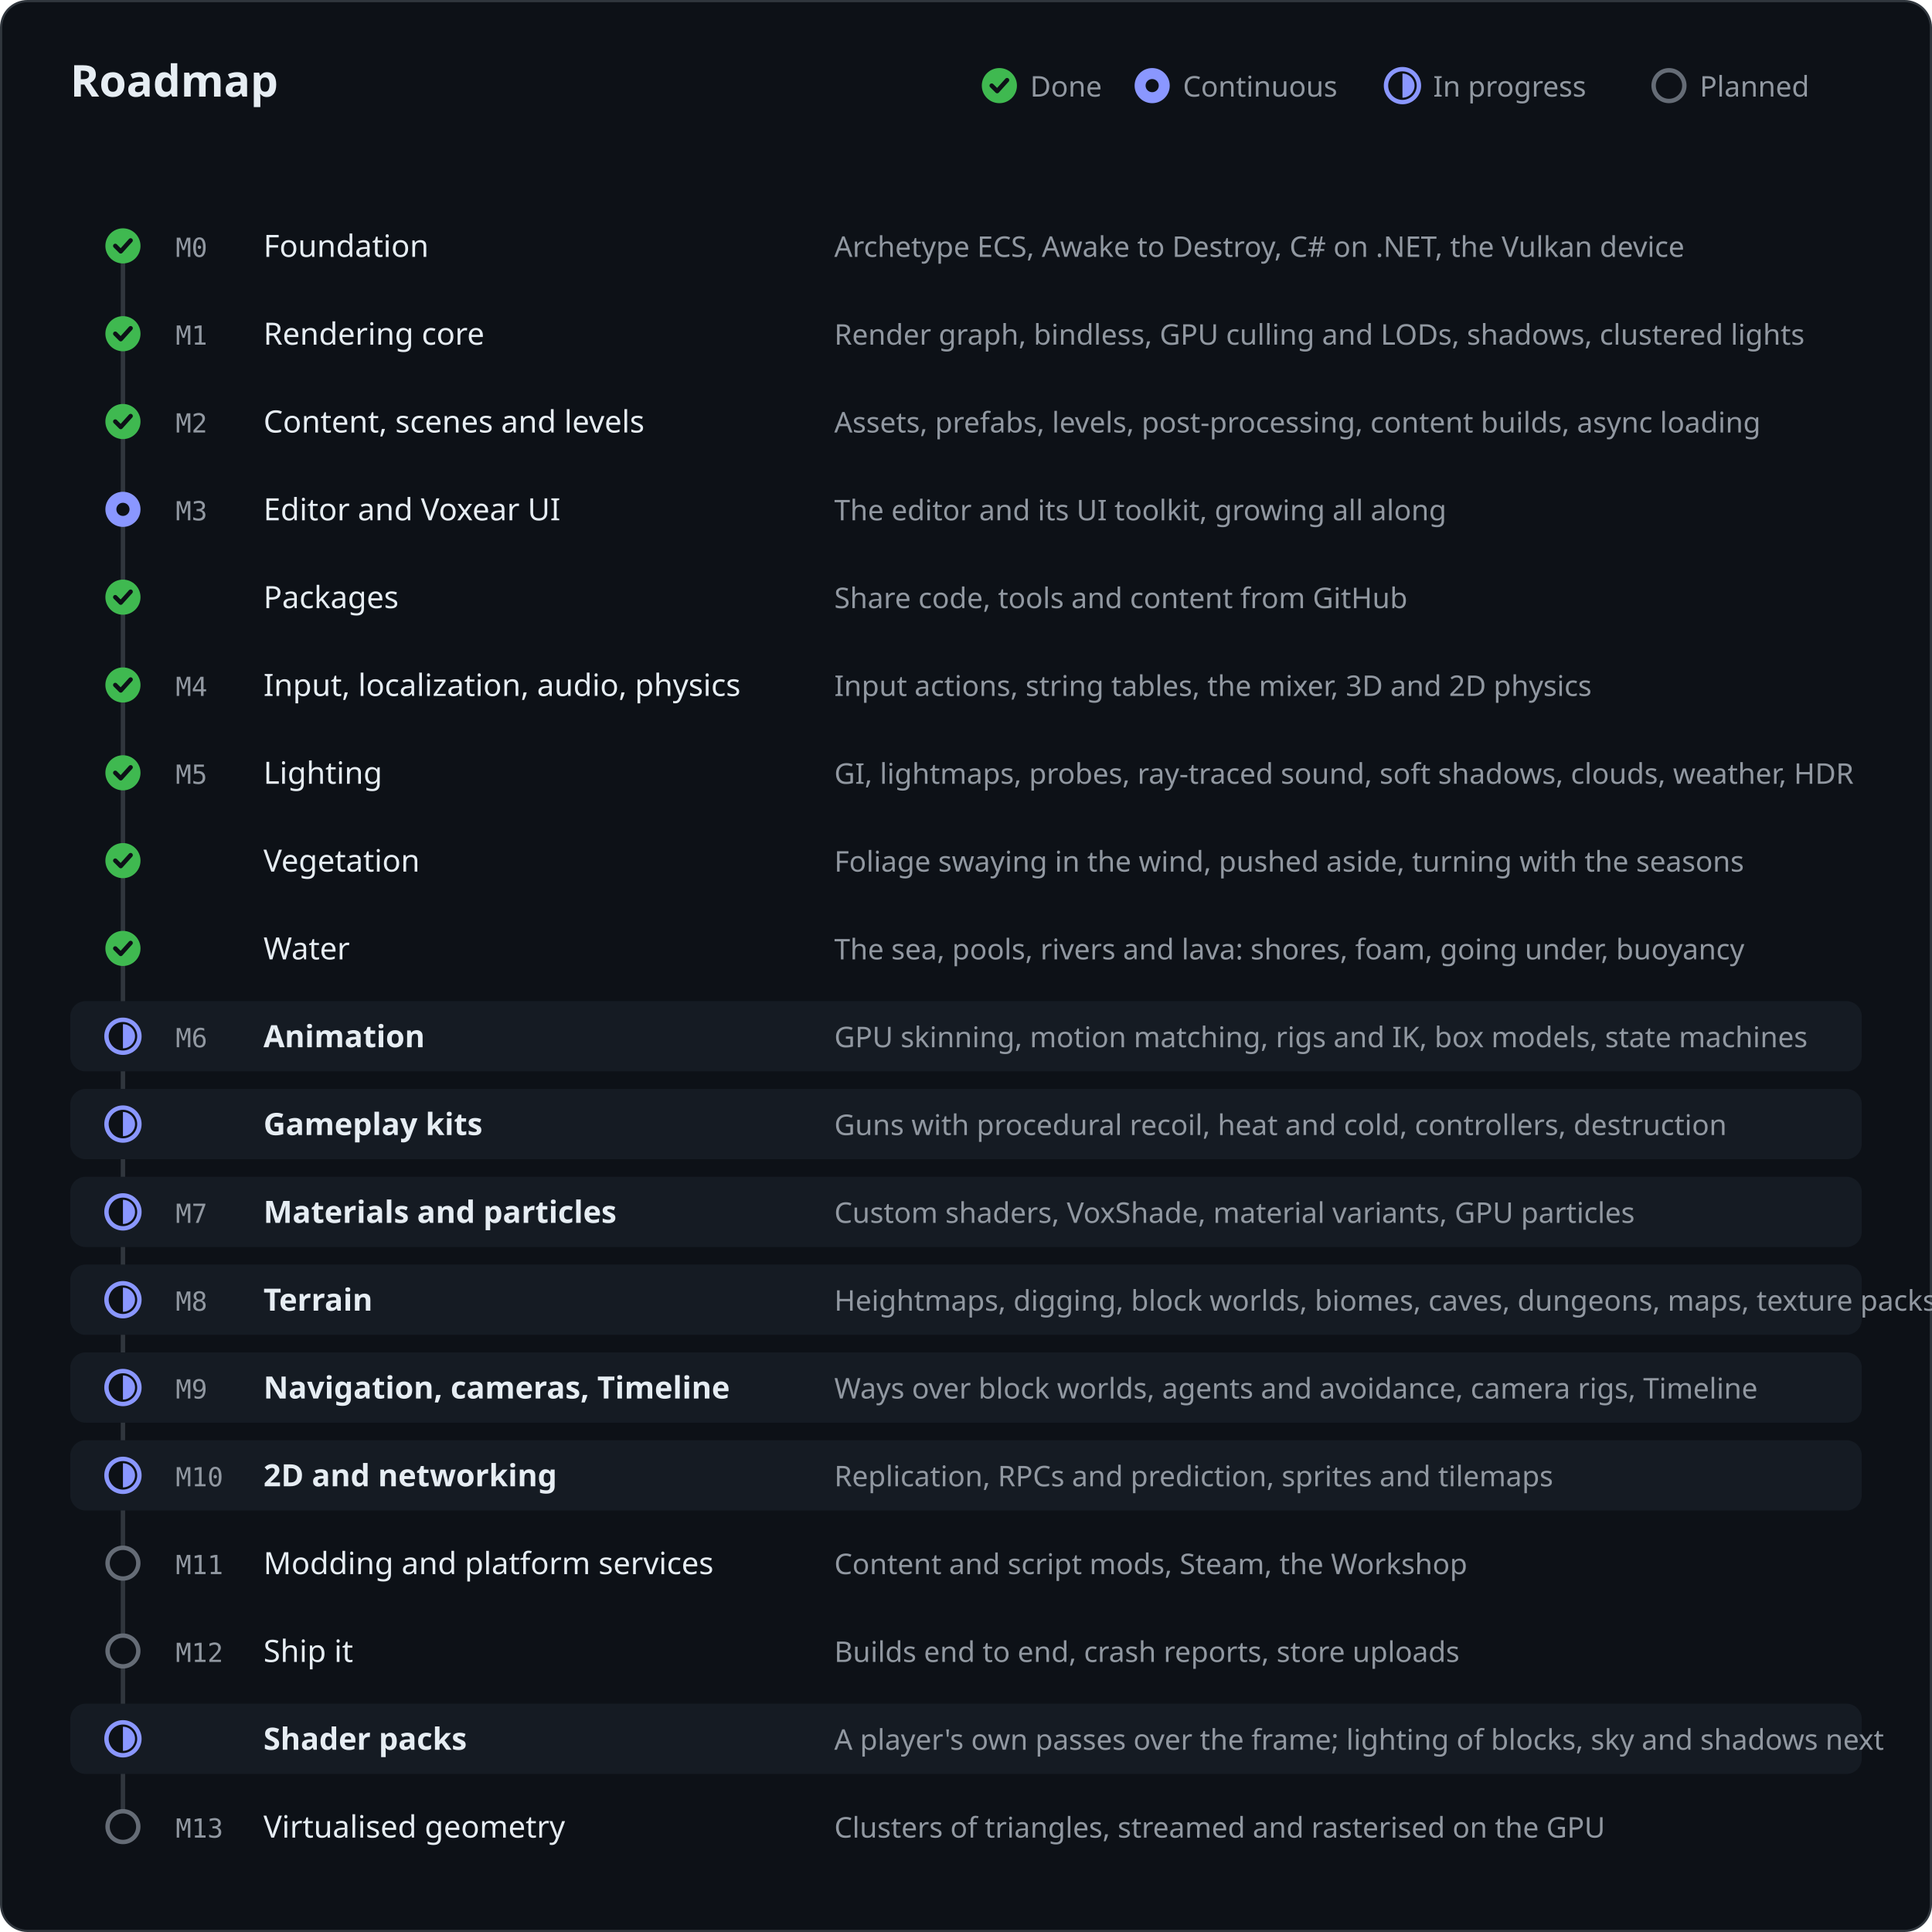
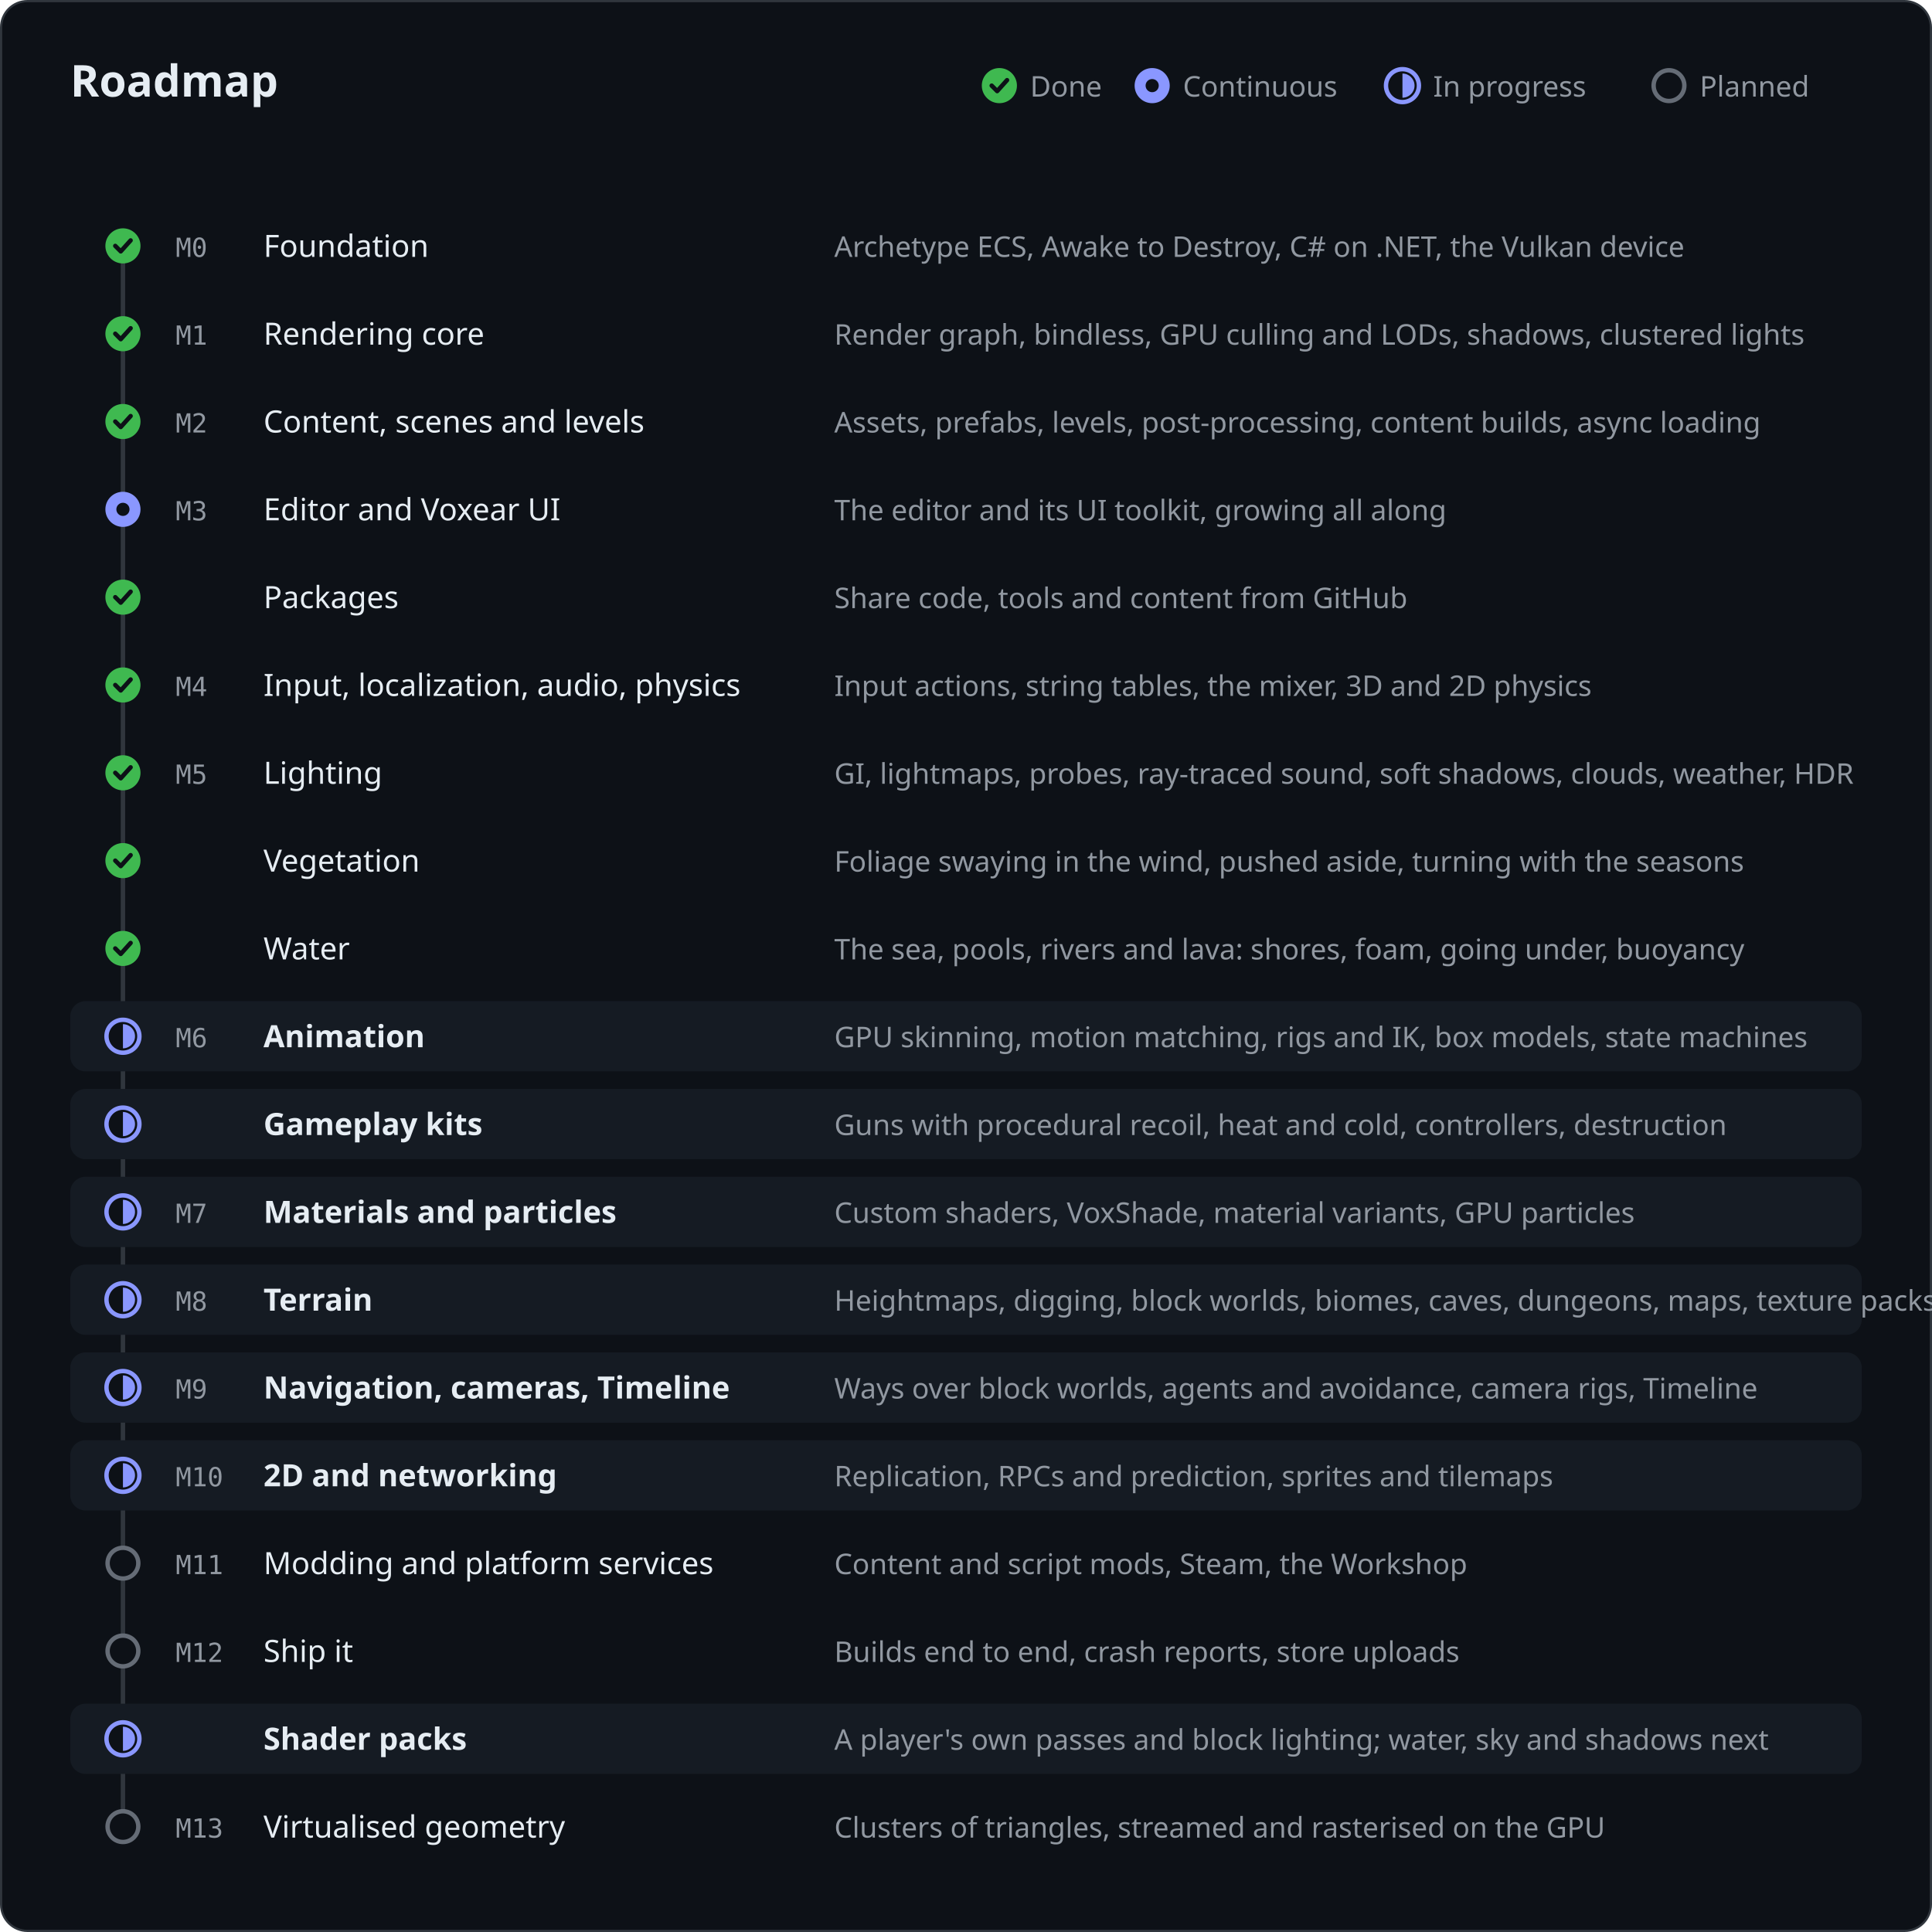
<svg xmlns="http://www.w3.org/2000/svg" width="880" height="880" viewBox="0 0 880 880" role="img" aria-label="Voxear roadmap">
  <rect x="0.5" y="0.5" width="879" height="879" rx="12" fill="#0d1117" stroke="#30363d" />
  <text x="32" y="44" font-family="-apple-system, BlinkMacSystemFont, 'Segoe UI', 'Noto Sans', Helvetica, Arial, sans-serif" font-size="20" font-weight="600" fill="#e6edf3">Roadmap</text>
  <circle cx="760.2" cy="39" r="7" fill="#0d1117" stroke="#656c76" stroke-width="2" />
  <text x="774.2" y="44" font-family="-apple-system, BlinkMacSystemFont, 'Segoe UI', 'Noto Sans', Helvetica, Arial, sans-serif" font-size="13" fill="#9198a1">Planned</text>
  <circle cx="638.8" cy="39" r="7.5" fill="#0d1117" stroke="#8a97ff" stroke-width="2" />
  <path d="M638.8 33.5 a5.5 5.5 0 0 1 0 11 z" fill="#8a97ff" />
  <text x="652.8" y="44" font-family="-apple-system, BlinkMacSystemFont, 'Segoe UI', 'Noto Sans', Helvetica, Arial, sans-serif" font-size="13" fill="#9198a1">In progress</text>
  <circle cx="524.8" cy="39" r="8" fill="#8a97ff" />
  <circle cx="524.8" cy="39" r="3" fill="#0d1117" />
  <text x="538.8" y="44" font-family="-apple-system, BlinkMacSystemFont, 'Segoe UI', 'Noto Sans', Helvetica, Arial, sans-serif" font-size="13" fill="#9198a1">Continuous</text>
  <circle cx="455.2" cy="39" r="8" fill="#3fb950" />
  <path d="M451.7 39 l2.5 2.5 l4.5-5" fill="none" stroke="#0d1117" stroke-width="2" stroke-linecap="round" stroke-linejoin="round" />
  <text x="469.2" y="44" font-family="-apple-system, BlinkMacSystemFont, 'Segoe UI', 'Noto Sans', Helvetica, Arial, sans-serif" font-size="13" fill="#9198a1">Done</text>
  <line x1="56" y1="112" x2="56" y2="832" stroke="#30363d" stroke-width="2" />
  <circle cx="56" cy="112" r="8" fill="#3fb950" />
  <path d="M52.5 112 l2.5 2.5 l4.5-5" fill="none" stroke="#0d1117" stroke-width="2" stroke-linecap="round" stroke-linejoin="round" />
  <text x="80" y="117" font-family="ui-monospace, SFMono-Regular, 'SF Mono', Menlo, Consolas, monospace" font-size="12" fill="#9198a1">M0</text>
  <text x="120" y="117" font-family="-apple-system, BlinkMacSystemFont, 'Segoe UI', 'Noto Sans', Helvetica, Arial, sans-serif" font-size="14" font-weight="500" fill="#e6edf3">Foundation</text>
  <text x="380" y="117" font-family="-apple-system, BlinkMacSystemFont, 'Segoe UI', 'Noto Sans', Helvetica, Arial, sans-serif" font-size="13" fill="#9198a1">Archetype ECS, Awake to Destroy, C# on .NET, the Vulkan device</text>
  <circle cx="56" cy="152" r="8" fill="#3fb950" />
  <path d="M52.5 152 l2.5 2.5 l4.5-5" fill="none" stroke="#0d1117" stroke-width="2" stroke-linecap="round" stroke-linejoin="round" />
  <text x="80" y="157" font-family="ui-monospace, SFMono-Regular, 'SF Mono', Menlo, Consolas, monospace" font-size="12" fill="#9198a1">M1</text>
  <text x="120" y="157" font-family="-apple-system, BlinkMacSystemFont, 'Segoe UI', 'Noto Sans', Helvetica, Arial, sans-serif" font-size="14" font-weight="500" fill="#e6edf3">Rendering core</text>
  <text x="380" y="157" font-family="-apple-system, BlinkMacSystemFont, 'Segoe UI', 'Noto Sans', Helvetica, Arial, sans-serif" font-size="13" fill="#9198a1">Render graph, bindless, GPU culling and LODs, shadows, clustered lights</text>
  <circle cx="56" cy="192" r="8" fill="#3fb950" />
  <path d="M52.5 192 l2.5 2.5 l4.5-5" fill="none" stroke="#0d1117" stroke-width="2" stroke-linecap="round" stroke-linejoin="round" />
  <text x="80" y="197" font-family="ui-monospace, SFMono-Regular, 'SF Mono', Menlo, Consolas, monospace" font-size="12" fill="#9198a1">M2</text>
  <text x="120" y="197" font-family="-apple-system, BlinkMacSystemFont, 'Segoe UI', 'Noto Sans', Helvetica, Arial, sans-serif" font-size="14" font-weight="500" fill="#e6edf3">Content, scenes and levels</text>
  <text x="380" y="197" font-family="-apple-system, BlinkMacSystemFont, 'Segoe UI', 'Noto Sans', Helvetica, Arial, sans-serif" font-size="13" fill="#9198a1">Assets, prefabs, levels, post-processing, content builds, async loading</text>
  <circle cx="56" cy="232" r="8" fill="#8a97ff" />
  <circle cx="56" cy="232" r="3" fill="#0d1117" />
  <text x="80" y="237" font-family="ui-monospace, SFMono-Regular, 'SF Mono', Menlo, Consolas, monospace" font-size="12" fill="#9198a1">M3</text>
  <text x="120" y="237" font-family="-apple-system, BlinkMacSystemFont, 'Segoe UI', 'Noto Sans', Helvetica, Arial, sans-serif" font-size="14" font-weight="500" fill="#e6edf3">Editor and Voxear UI</text>
  <text x="380" y="237" font-family="-apple-system, BlinkMacSystemFont, 'Segoe UI', 'Noto Sans', Helvetica, Arial, sans-serif" font-size="13" fill="#9198a1">The editor and its UI toolkit, growing all along</text>
  <circle cx="56" cy="272" r="8" fill="#3fb950" />
  <path d="M52.5 272 l2.5 2.5 l4.5-5" fill="none" stroke="#0d1117" stroke-width="2" stroke-linecap="round" stroke-linejoin="round" />
  <text x="80" y="277" font-family="ui-monospace, SFMono-Regular, 'SF Mono', Menlo, Consolas, monospace" font-size="12" fill="#9198a1" />
  <text x="120" y="277" font-family="-apple-system, BlinkMacSystemFont, 'Segoe UI', 'Noto Sans', Helvetica, Arial, sans-serif" font-size="14" font-weight="500" fill="#e6edf3">Packages</text>
  <text x="380" y="277" font-family="-apple-system, BlinkMacSystemFont, 'Segoe UI', 'Noto Sans', Helvetica, Arial, sans-serif" font-size="13" fill="#9198a1">Share code, tools and content from GitHub</text>
  <circle cx="56" cy="312" r="8" fill="#3fb950" />
  <path d="M52.5 312 l2.5 2.5 l4.5-5" fill="none" stroke="#0d1117" stroke-width="2" stroke-linecap="round" stroke-linejoin="round" />
  <text x="80" y="317" font-family="ui-monospace, SFMono-Regular, 'SF Mono', Menlo, Consolas, monospace" font-size="12" fill="#9198a1">M4</text>
  <text x="120" y="317" font-family="-apple-system, BlinkMacSystemFont, 'Segoe UI', 'Noto Sans', Helvetica, Arial, sans-serif" font-size="14" font-weight="500" fill="#e6edf3">Input, localization, audio, physics</text>
  <text x="380" y="317" font-family="-apple-system, BlinkMacSystemFont, 'Segoe UI', 'Noto Sans', Helvetica, Arial, sans-serif" font-size="13" fill="#9198a1">Input actions, string tables, the mixer, 3D and 2D physics</text>
  <circle cx="56" cy="352" r="8" fill="#3fb950" />
  <path d="M52.5 352 l2.5 2.5 l4.5-5" fill="none" stroke="#0d1117" stroke-width="2" stroke-linecap="round" stroke-linejoin="round" />
  <text x="80" y="357" font-family="ui-monospace, SFMono-Regular, 'SF Mono', Menlo, Consolas, monospace" font-size="12" fill="#9198a1">M5</text>
  <text x="120" y="357" font-family="-apple-system, BlinkMacSystemFont, 'Segoe UI', 'Noto Sans', Helvetica, Arial, sans-serif" font-size="14" font-weight="500" fill="#e6edf3">Lighting</text>
  <text x="380" y="357" font-family="-apple-system, BlinkMacSystemFont, 'Segoe UI', 'Noto Sans', Helvetica, Arial, sans-serif" font-size="13" fill="#9198a1">GI, lightmaps, probes, ray-traced sound, soft shadows, clouds, weather, HDR</text>
  <circle cx="56" cy="392" r="8" fill="#3fb950" />
  <path d="M52.5 392 l2.5 2.5 l4.5-5" fill="none" stroke="#0d1117" stroke-width="2" stroke-linecap="round" stroke-linejoin="round" />
  <text x="80" y="397" font-family="ui-monospace, SFMono-Regular, 'SF Mono', Menlo, Consolas, monospace" font-size="12" fill="#9198a1" />
  <text x="120" y="397" font-family="-apple-system, BlinkMacSystemFont, 'Segoe UI', 'Noto Sans', Helvetica, Arial, sans-serif" font-size="14" font-weight="500" fill="#e6edf3">Vegetation</text>
  <text x="380" y="397" font-family="-apple-system, BlinkMacSystemFont, 'Segoe UI', 'Noto Sans', Helvetica, Arial, sans-serif" font-size="13" fill="#9198a1">Foliage swaying in the wind, pushed aside, turning with the seasons</text>
  <circle cx="56" cy="432" r="8" fill="#3fb950" />
  <path d="M52.5 432 l2.5 2.5 l4.5-5" fill="none" stroke="#0d1117" stroke-width="2" stroke-linecap="round" stroke-linejoin="round" />
  <text x="80" y="437" font-family="ui-monospace, SFMono-Regular, 'SF Mono', Menlo, Consolas, monospace" font-size="12" fill="#9198a1" />
  <text x="120" y="437" font-family="-apple-system, BlinkMacSystemFont, 'Segoe UI', 'Noto Sans', Helvetica, Arial, sans-serif" font-size="14" font-weight="500" fill="#e6edf3">Water</text>
  <text x="380" y="437" font-family="-apple-system, BlinkMacSystemFont, 'Segoe UI', 'Noto Sans', Helvetica, Arial, sans-serif" font-size="13" fill="#9198a1">The sea, pools, rivers and lava: shores, foam, going under, buoyancy</text>
  <rect x="32" y="456" width="816" height="32" rx="7" fill="#151b23" />
  <circle cx="56" cy="472" r="7.5" fill="#0d1117" stroke="#8a97ff" stroke-width="2" />
  <path d="M56 466.5 a5.5 5.5 0 0 1 0 11 z" fill="#8a97ff" />
  <text x="80" y="477" font-family="ui-monospace, SFMono-Regular, 'SF Mono', Menlo, Consolas, monospace" font-size="12" fill="#9198a1">M6</text>
  <text x="120" y="477" font-family="-apple-system, BlinkMacSystemFont, 'Segoe UI', 'Noto Sans', Helvetica, Arial, sans-serif" font-size="14" font-weight="600" fill="#e6edf3">Animation</text>
  <text x="380" y="477" font-family="-apple-system, BlinkMacSystemFont, 'Segoe UI', 'Noto Sans', Helvetica, Arial, sans-serif" font-size="13" fill="#9198a1">GPU skinning, motion matching, rigs and IK, box models, state machines</text>
  <rect x="32" y="496" width="816" height="32" rx="7" fill="#151b23" />
  <circle cx="56" cy="512" r="7.5" fill="#0d1117" stroke="#8a97ff" stroke-width="2" />
  <path d="M56 506.5 a5.5 5.5 0 0 1 0 11 z" fill="#8a97ff" />
  <text x="80" y="517" font-family="ui-monospace, SFMono-Regular, 'SF Mono', Menlo, Consolas, monospace" font-size="12" fill="#9198a1" />
  <text x="120" y="517" font-family="-apple-system, BlinkMacSystemFont, 'Segoe UI', 'Noto Sans', Helvetica, Arial, sans-serif" font-size="14" font-weight="600" fill="#e6edf3">Gameplay kits</text>
  <text x="380" y="517" font-family="-apple-system, BlinkMacSystemFont, 'Segoe UI', 'Noto Sans', Helvetica, Arial, sans-serif" font-size="13" fill="#9198a1">Guns with procedural recoil, heat and cold, controllers, destruction</text>
  <rect x="32" y="536" width="816" height="32" rx="7" fill="#151b23" />
  <circle cx="56" cy="552" r="7.5" fill="#0d1117" stroke="#8a97ff" stroke-width="2" />
  <path d="M56 546.5 a5.5 5.5 0 0 1 0 11 z" fill="#8a97ff" />
  <text x="80" y="557" font-family="ui-monospace, SFMono-Regular, 'SF Mono', Menlo, Consolas, monospace" font-size="12" fill="#9198a1">M7</text>
  <text x="120" y="557" font-family="-apple-system, BlinkMacSystemFont, 'Segoe UI', 'Noto Sans', Helvetica, Arial, sans-serif" font-size="14" font-weight="600" fill="#e6edf3">Materials and particles</text>
  <text x="380" y="557" font-family="-apple-system, BlinkMacSystemFont, 'Segoe UI', 'Noto Sans', Helvetica, Arial, sans-serif" font-size="13" fill="#9198a1">Custom shaders, VoxShade, material variants, GPU particles</text>
  <rect x="32" y="576" width="816" height="32" rx="7" fill="#151b23" />
  <circle cx="56" cy="592" r="7.5" fill="#0d1117" stroke="#8a97ff" stroke-width="2" />
  <path d="M56 586.5 a5.5 5.5 0 0 1 0 11 z" fill="#8a97ff" />
  <text x="80" y="597" font-family="ui-monospace, SFMono-Regular, 'SF Mono', Menlo, Consolas, monospace" font-size="12" fill="#9198a1">M8</text>
  <text x="120" y="597" font-family="-apple-system, BlinkMacSystemFont, 'Segoe UI', 'Noto Sans', Helvetica, Arial, sans-serif" font-size="14" font-weight="600" fill="#e6edf3">Terrain</text>
  <text x="380" y="597" font-family="-apple-system, BlinkMacSystemFont, 'Segoe UI', 'Noto Sans', Helvetica, Arial, sans-serif" font-size="13" fill="#9198a1">Heightmaps, digging, block worlds, biomes, caves, dungeons, maps, texture packs</text>
  <rect x="32" y="616" width="816" height="32" rx="7" fill="#151b23" />
  <circle cx="56" cy="632" r="7.5" fill="#0d1117" stroke="#8a97ff" stroke-width="2" />
  <path d="M56 626.5 a5.5 5.5 0 0 1 0 11 z" fill="#8a97ff" />
  <text x="80" y="637" font-family="ui-monospace, SFMono-Regular, 'SF Mono', Menlo, Consolas, monospace" font-size="12" fill="#9198a1">M9</text>
  <text x="120" y="637" font-family="-apple-system, BlinkMacSystemFont, 'Segoe UI', 'Noto Sans', Helvetica, Arial, sans-serif" font-size="14" font-weight="600" fill="#e6edf3">Navigation, cameras, Timeline</text>
  <text x="380" y="637" font-family="-apple-system, BlinkMacSystemFont, 'Segoe UI', 'Noto Sans', Helvetica, Arial, sans-serif" font-size="13" fill="#9198a1">Ways over block worlds, agents and avoidance, camera rigs, Timeline</text>
  <rect x="32" y="656" width="816" height="32" rx="7" fill="#151b23" />
  <circle cx="56" cy="672" r="7.5" fill="#0d1117" stroke="#8a97ff" stroke-width="2" />
  <path d="M56 666.5 a5.5 5.5 0 0 1 0 11 z" fill="#8a97ff" />
  <text x="80" y="677" font-family="ui-monospace, SFMono-Regular, 'SF Mono', Menlo, Consolas, monospace" font-size="12" fill="#9198a1">M10</text>
  <text x="120" y="677" font-family="-apple-system, BlinkMacSystemFont, 'Segoe UI', 'Noto Sans', Helvetica, Arial, sans-serif" font-size="14" font-weight="600" fill="#e6edf3">2D and networking</text>
  <text x="380" y="677" font-family="-apple-system, BlinkMacSystemFont, 'Segoe UI', 'Noto Sans', Helvetica, Arial, sans-serif" font-size="13" fill="#9198a1">Replication, RPCs and prediction, sprites and tilemaps</text>
  <circle cx="56" cy="712" r="7" fill="#0d1117" stroke="#656c76" stroke-width="2" />
  <text x="80" y="717" font-family="ui-monospace, SFMono-Regular, 'SF Mono', Menlo, Consolas, monospace" font-size="12" fill="#9198a1">M11</text>
  <text x="120" y="717" font-family="-apple-system, BlinkMacSystemFont, 'Segoe UI', 'Noto Sans', Helvetica, Arial, sans-serif" font-size="14" font-weight="500" fill="#e6edf3">Modding and platform services</text>
  <text x="380" y="717" font-family="-apple-system, BlinkMacSystemFont, 'Segoe UI', 'Noto Sans', Helvetica, Arial, sans-serif" font-size="13" fill="#9198a1">Content and script mods, Steam, the Workshop</text>
  <circle cx="56" cy="752" r="7" fill="#0d1117" stroke="#656c76" stroke-width="2" />
  <text x="80" y="757" font-family="ui-monospace, SFMono-Regular, 'SF Mono', Menlo, Consolas, monospace" font-size="12" fill="#9198a1">M12</text>
  <text x="120" y="757" font-family="-apple-system, BlinkMacSystemFont, 'Segoe UI', 'Noto Sans', Helvetica, Arial, sans-serif" font-size="14" font-weight="500" fill="#e6edf3">Ship it</text>
  <text x="380" y="757" font-family="-apple-system, BlinkMacSystemFont, 'Segoe UI', 'Noto Sans', Helvetica, Arial, sans-serif" font-size="13" fill="#9198a1">Builds end to end, crash reports, store uploads</text>
  <rect x="32" y="776" width="816" height="32" rx="7" fill="#151b23" />
  <circle cx="56" cy="792" r="7.5" fill="#0d1117" stroke="#8a97ff" stroke-width="2" />
  <path d="M56 786.5 a5.5 5.5 0 0 1 0 11 z" fill="#8a97ff" />
  <text x="80" y="797" font-family="ui-monospace, SFMono-Regular, 'SF Mono', Menlo, Consolas, monospace" font-size="12" fill="#9198a1" />
  <text x="120" y="797" font-family="-apple-system, BlinkMacSystemFont, 'Segoe UI', 'Noto Sans', Helvetica, Arial, sans-serif" font-size="14" font-weight="600" fill="#e6edf3">Shader packs</text>
-   <text x="380" y="797" font-family="-apple-system, BlinkMacSystemFont, 'Segoe UI', 'Noto Sans', Helvetica, Arial, sans-serif" font-size="13" fill="#9198a1">A player's own passes over the frame; lighting of blocks, sky and shadows next</text>
+   <text x="380" y="797" font-family="-apple-system, BlinkMacSystemFont, 'Segoe UI', 'Noto Sans', Helvetica, Arial, sans-serif" font-size="13" fill="#9198a1">A player's own passes and block lighting; water, sky and shadows next</text>
  <circle cx="56" cy="832" r="7" fill="#0d1117" stroke="#656c76" stroke-width="2" />
  <text x="80" y="837" font-family="ui-monospace, SFMono-Regular, 'SF Mono', Menlo, Consolas, monospace" font-size="12" fill="#9198a1">M13</text>
  <text x="120" y="837" font-family="-apple-system, BlinkMacSystemFont, 'Segoe UI', 'Noto Sans', Helvetica, Arial, sans-serif" font-size="14" font-weight="500" fill="#e6edf3">Virtualised geometry</text>
  <text x="380" y="837" font-family="-apple-system, BlinkMacSystemFont, 'Segoe UI', 'Noto Sans', Helvetica, Arial, sans-serif" font-size="13" fill="#9198a1">Clusters of triangles, streamed and rasterised on the GPU</text>
</svg>
